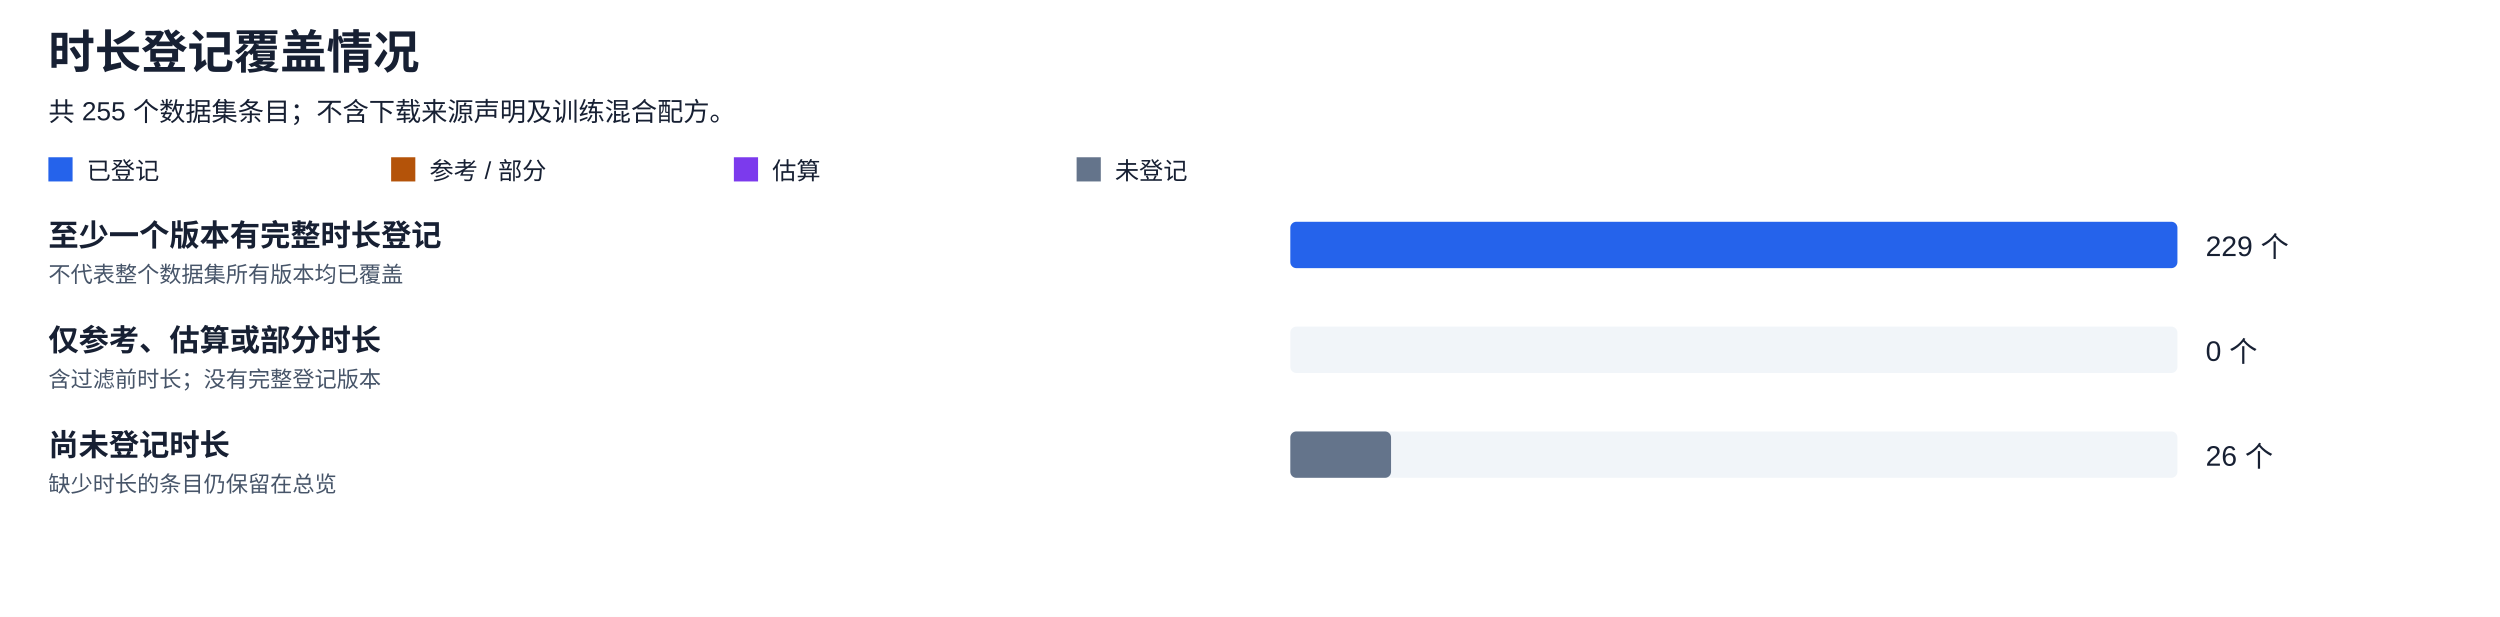
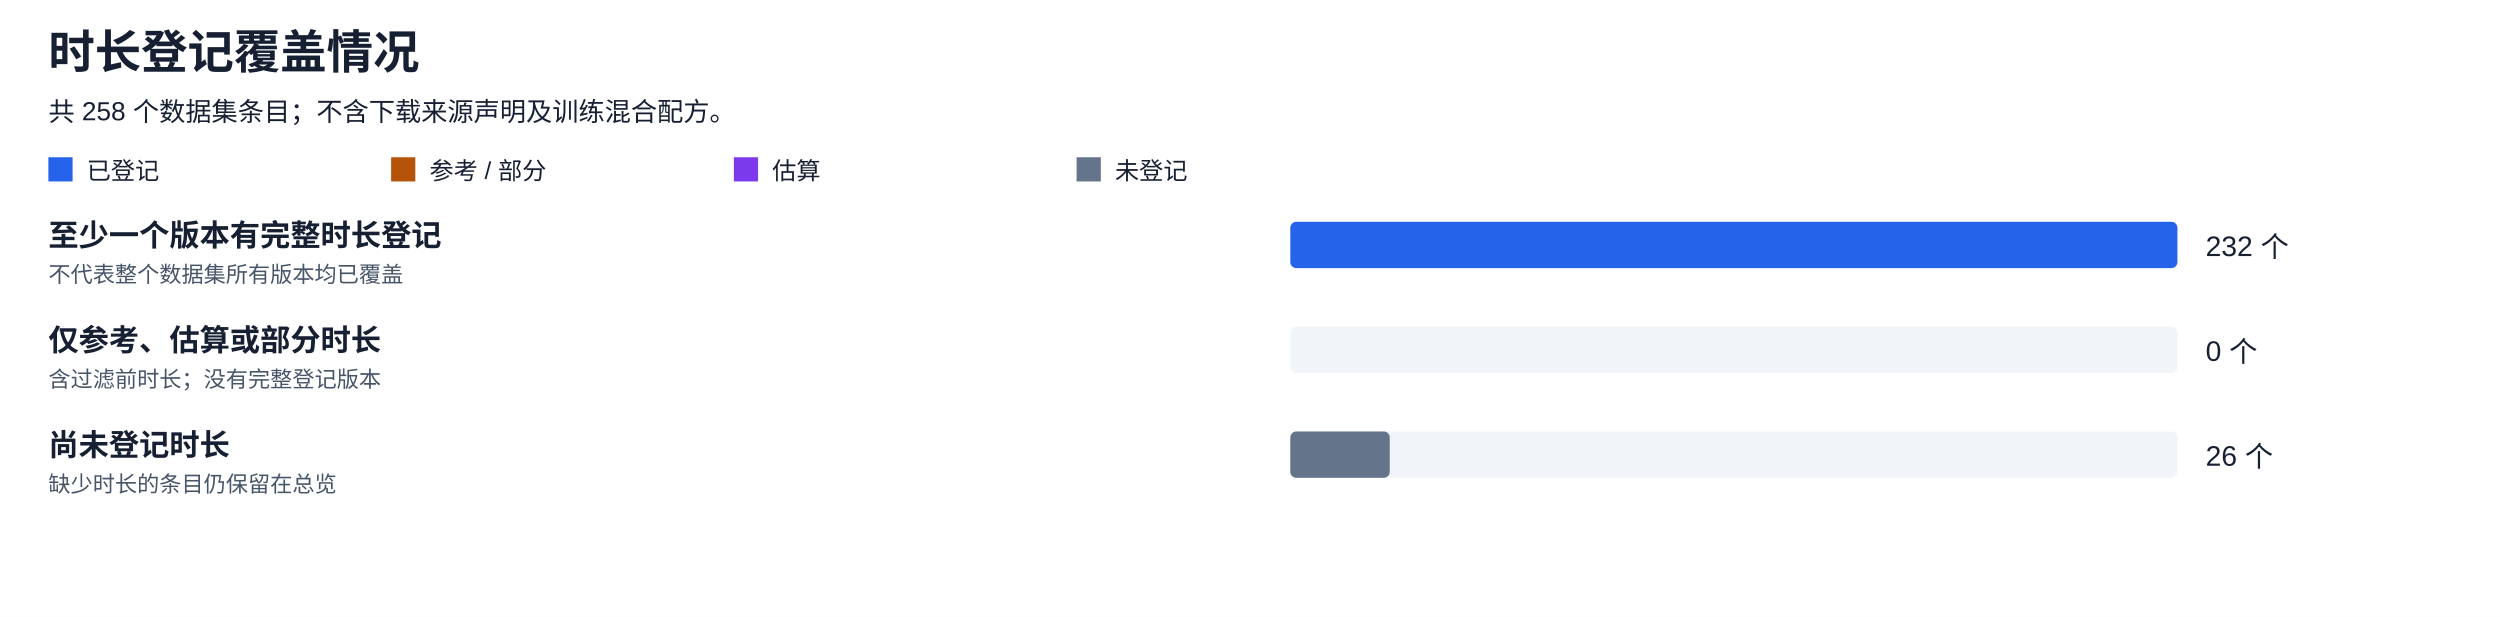
<svg xmlns="http://www.w3.org/2000/svg" width="1240" height="306" viewBox="0 0 1240 306" role="img" aria-labelledby="title desc">
  <rect width="100%" height="100%" fill="white" />
  <g font-family="Arial, Noto Sans CJK SC, Microsoft YaHei, sans-serif" fill="#172033">
    <text x="24" y="34" font-size="23" font-weight="700">时长登记覆盖情况</text>
-     <text x="24" y="60" font-size="13">共 255 个数据集条目；不含下载来源声明及训练混合配方。</text>
+     <text x="24" y="60" font-size="13">共 258 个数据集条目；不含下载来源声明及训练混合配方。</text>
    <rect x="24" y="78" width="12" height="12" fill="#2563eb" />
    <text x="43" y="89" font-size="12">已登记</text>
    <rect x="194" y="78" width="12" height="12" fill="#b45309" />
    <text x="213" y="89" font-size="12">参考 / 部分</text>
    <rect x="364" y="78" width="12" height="12" fill="#7c3aed" />
    <text x="383" y="89" font-size="12">估算</text>
    <rect x="534" y="78" width="12" height="12" fill="#64748b" />
    <text x="553" y="89" font-size="12">未登记</text>
    <text x="24" y="122" font-size="15" font-weight="600">至少一个版本有完整时长登记</text>
    <text x="24" y="140" font-size="11" fill="#475569">不代表整个数据集所有版本均已覆盖</text>
    <rect x="640" y="110" width="440" height="23" rx="3" fill="#f1f5f9" />
    <rect x="640" y="110" width="440.00" height="23" rx="3" fill="#2563eb" />
-     <text x="1094" y="127" font-size="14">229 个</text>
+     <text x="1094" y="127" font-size="14">232 个</text>
    <text x="24" y="174" font-size="15" font-weight="600">仅参考、估算或部分时长</text>
    <text x="24" y="192" font-size="11" fill="#475569">含过滤前时长；没有完整登记版本</text>
    <rect x="640" y="162" width="440" height="23" rx="3" fill="#f1f5f9" />
    <rect x="640" y="162" width="0.00" height="23" rx="3" fill="#b45309" />
    <text x="1094" y="179" font-size="14">0 个</text>
    <text x="24" y="226" font-size="15" font-weight="600">尚未登记时长</text>
    <text x="24" y="244" font-size="11" fill="#475569">缺少时长的条目仍保留在总览</text>
    <rect x="640" y="214" width="440" height="23" rx="3" fill="#f1f5f9" />
-     <rect x="640" y="214" width="49.96" height="23" rx="3" fill="#64748b" />
+     <rect x="640" y="214" width="49.31" height="23" rx="3" fill="#64748b" />
    <text x="1094" y="231" font-size="14">26 个</text>
  </g>
</svg>
